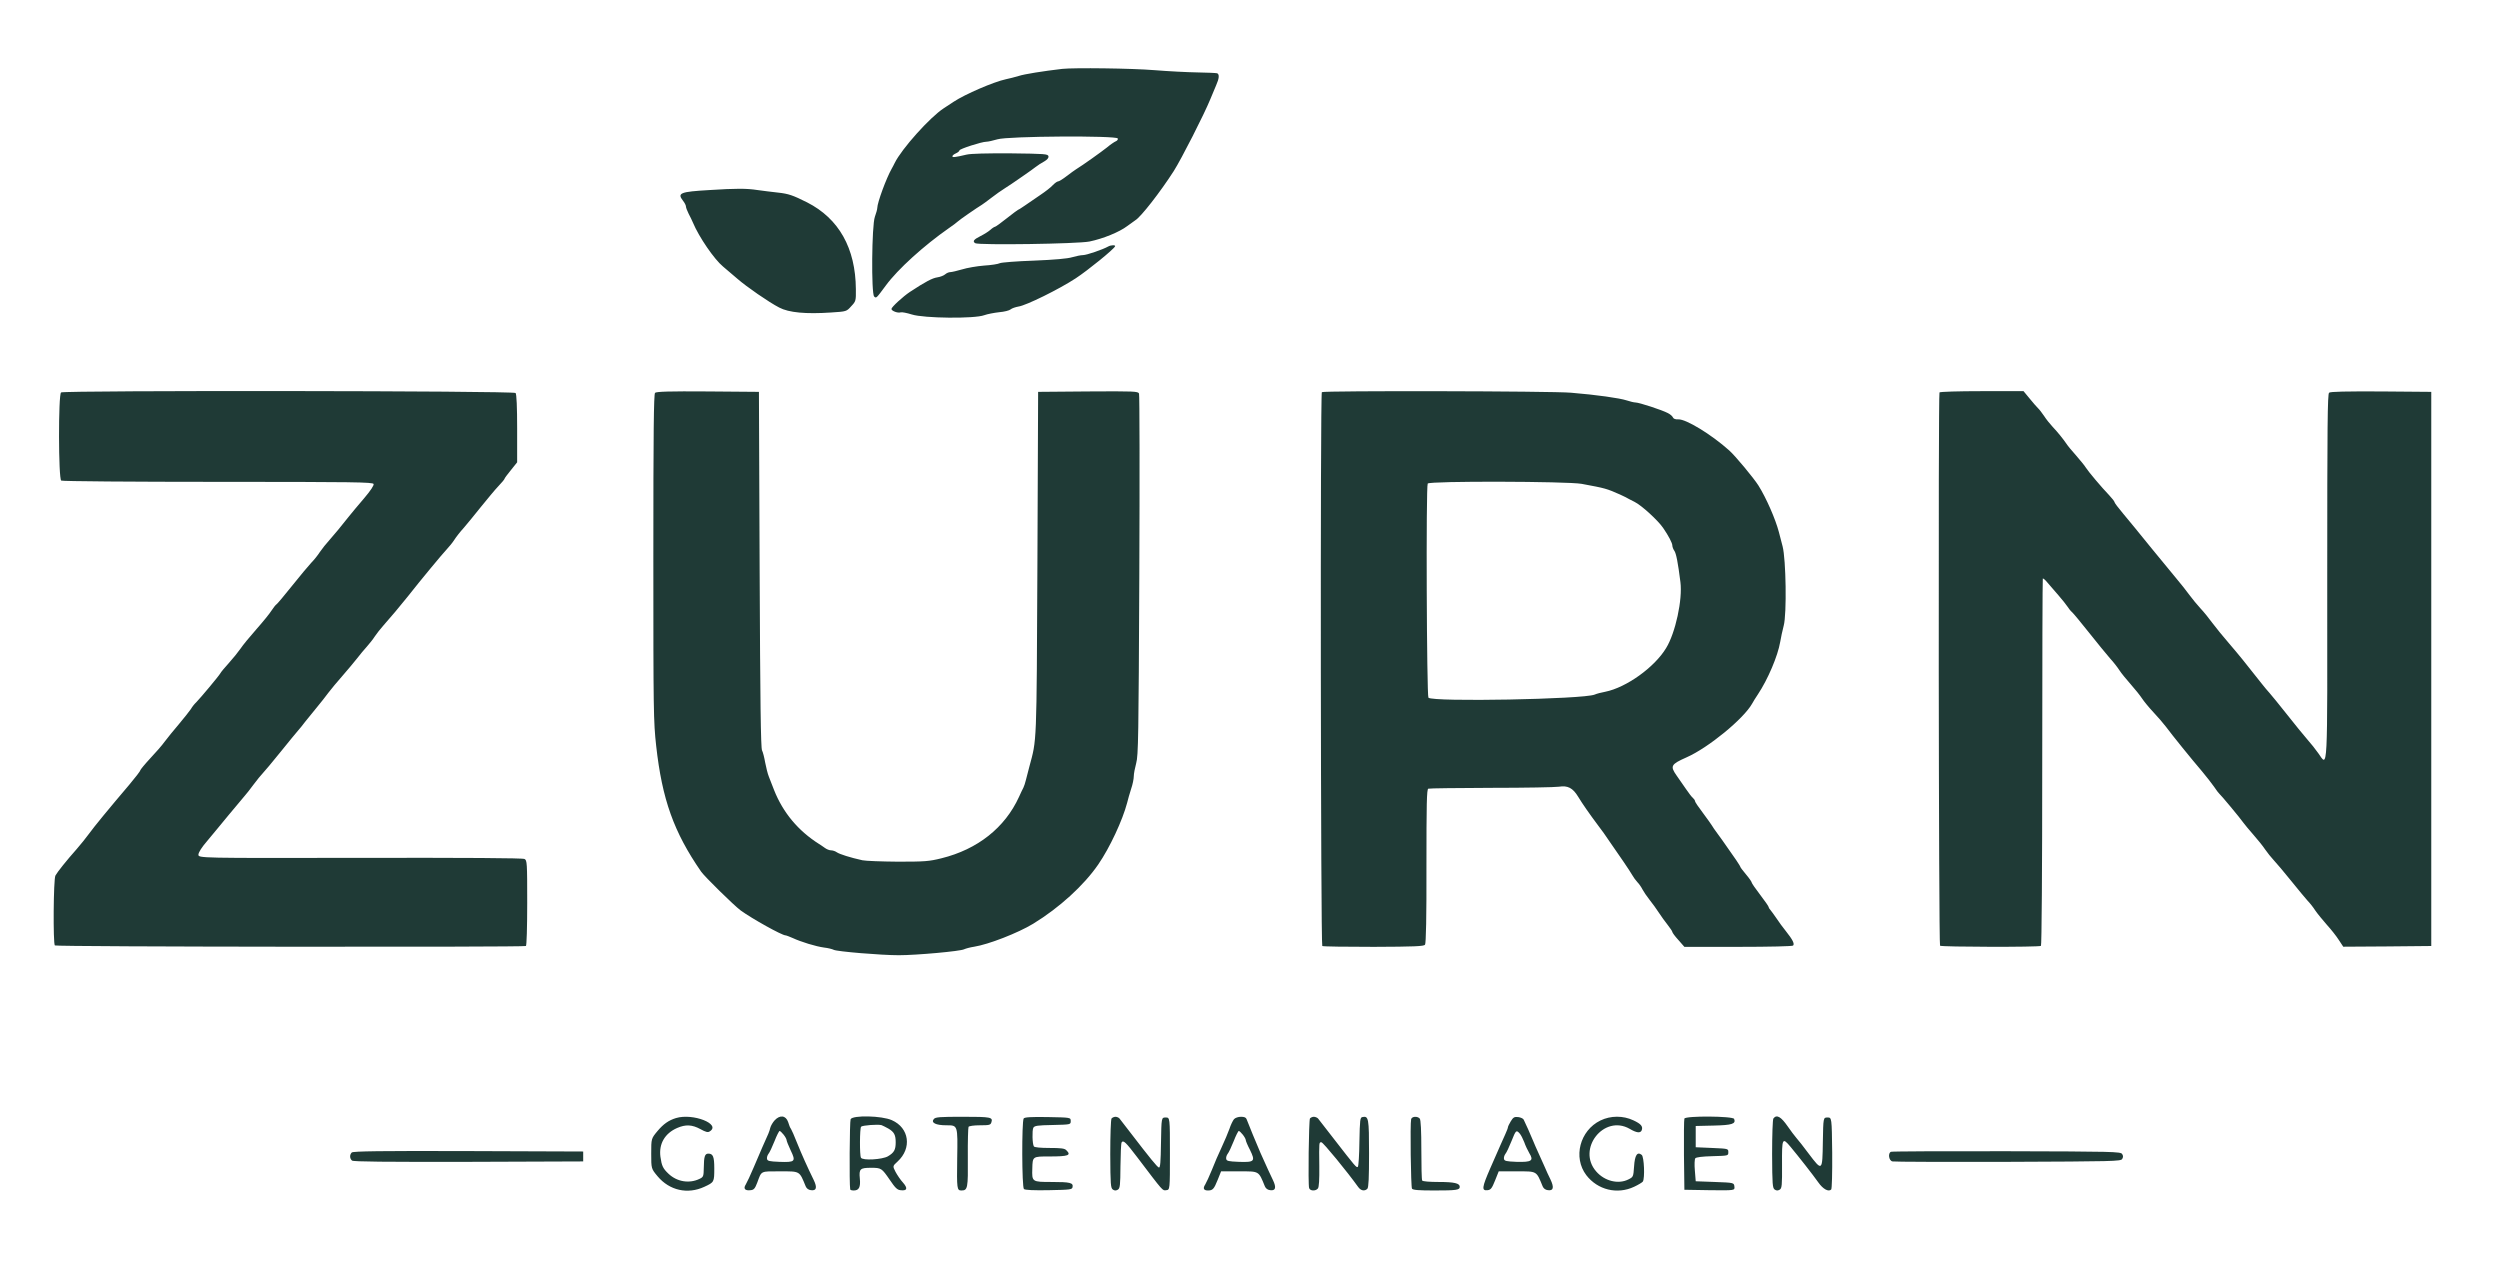
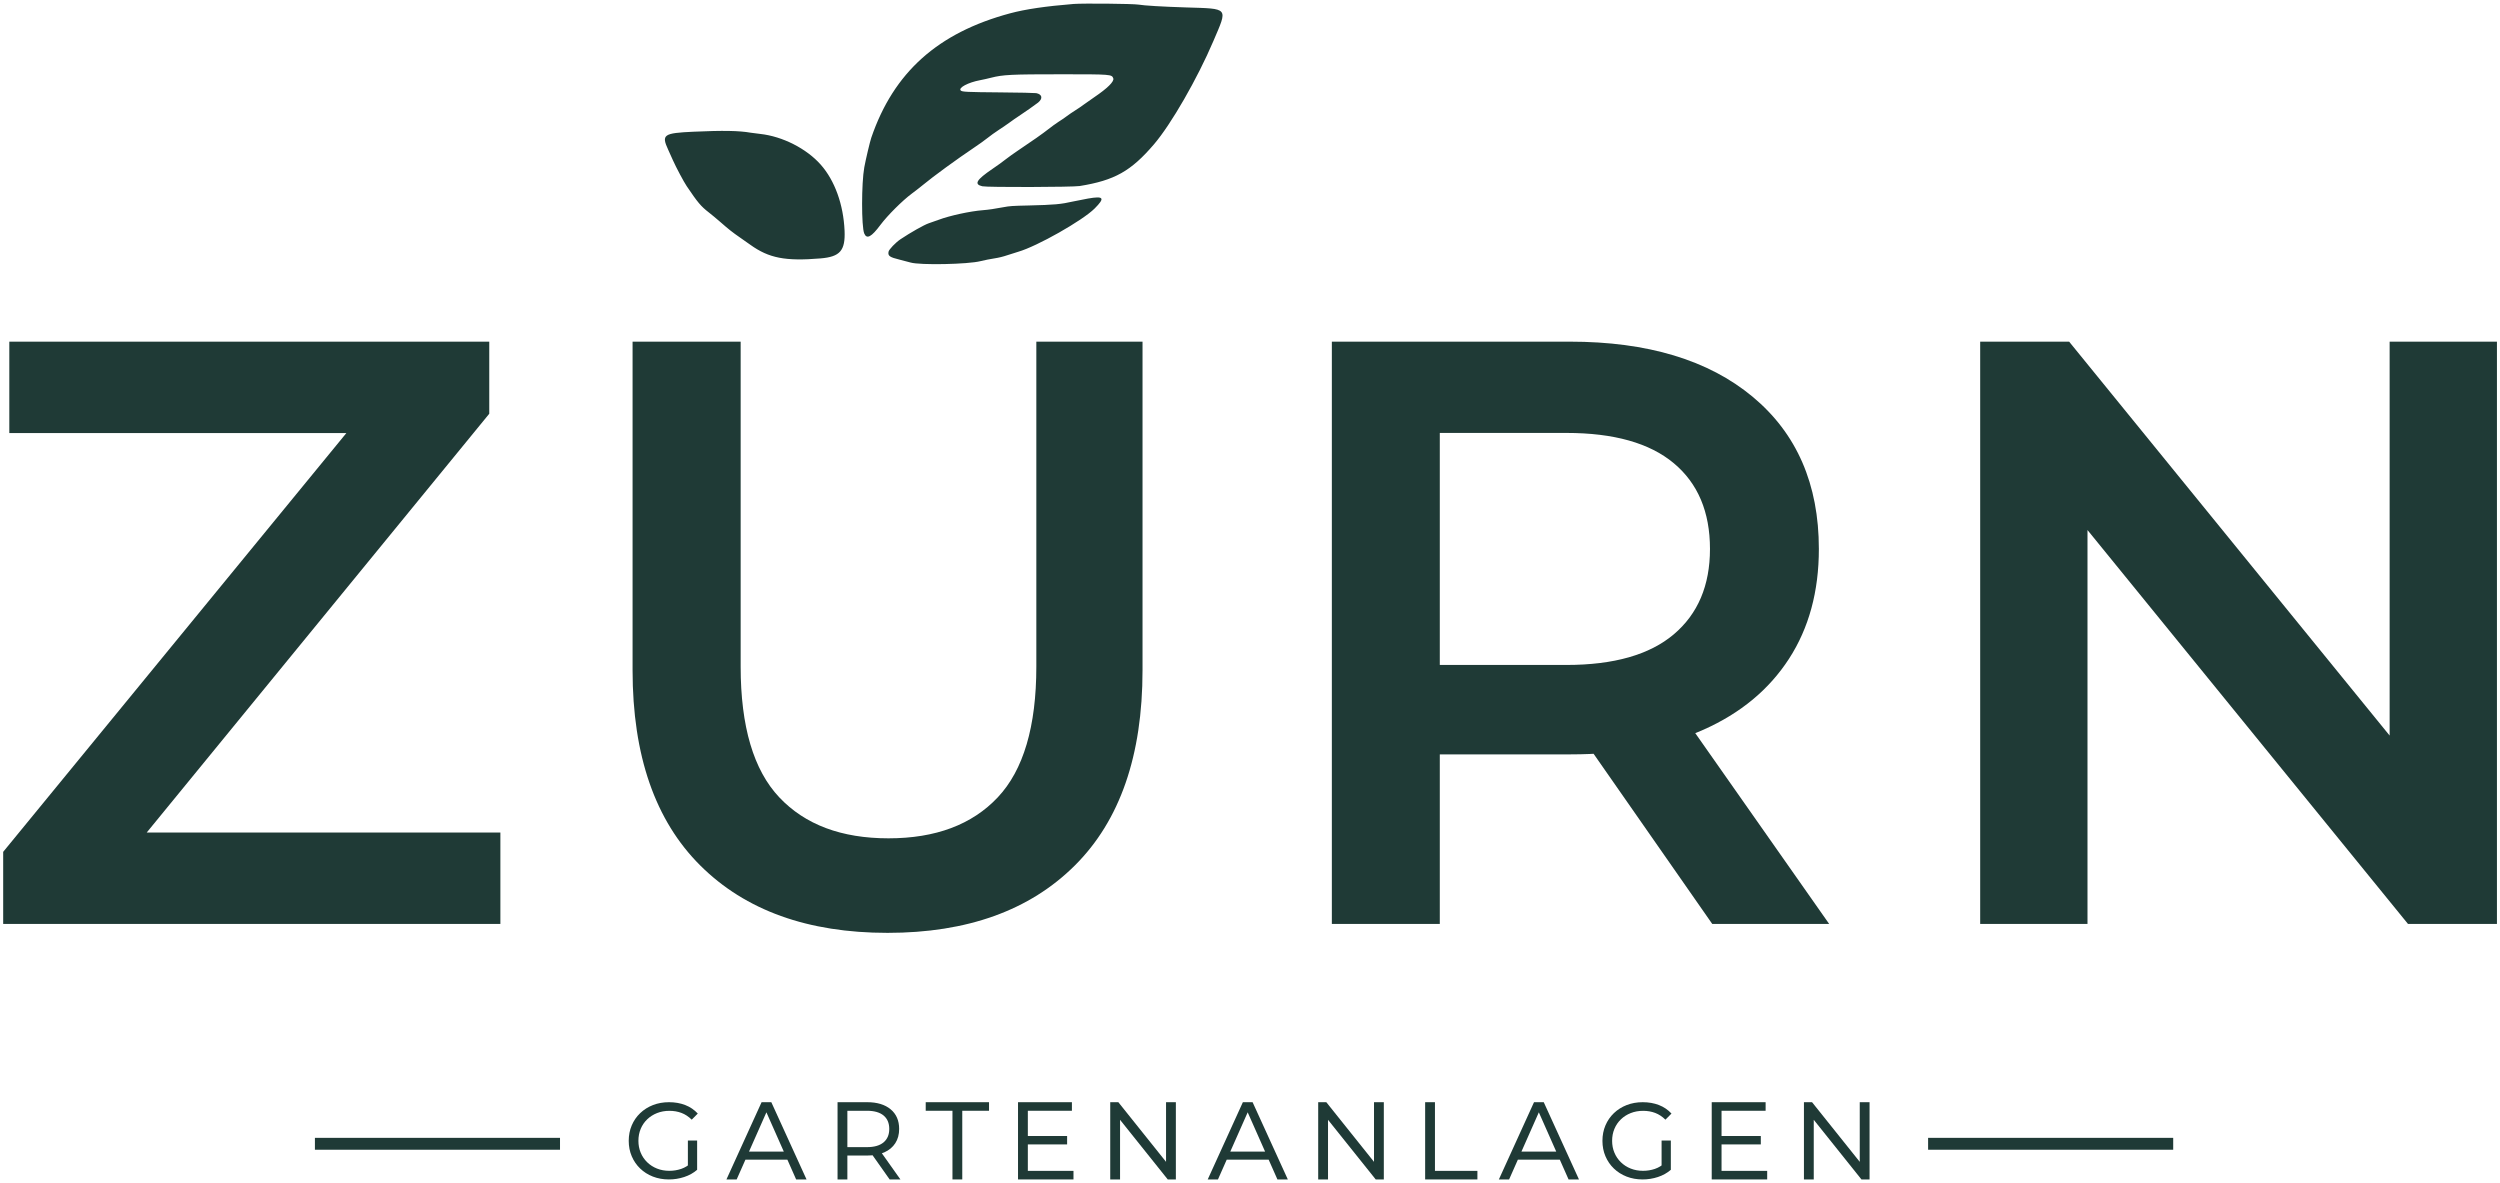
- <svg xmlns="http://www.w3.org/2000/svg" viewBox="0 0 1764 900" width="1764" height="900" role="img" aria-label="Zürn Gartenanlagen">
-   <g transform="translate(0,900) scale(0.1,-0.1)" fill="#1f3a36" stroke="none">
-     <path d="M7495 8514 c-136 -16 -268 -37 -307 -50 -26 -8 -66 -18 -90 -23 -85 -18 -289 -106 -369 -159 -14 -9 -46 -30 -70 -46 -97 -63 -297 -286 -346 -386 -7 -14 -16 -32 -21 -40 -38 -67 -102 -240 -102 -278 0 -9 -8 -37 -17 -62 -22 -60 -26 -541 -5 -562 15 -14 14 -15 82 77 85 116 269 282 445 405 28 19 56 40 63 47 12 12 135 97 170 118 9 6 40 28 68 50 28 22 71 52 95 67 24 15 67 44 94 63 28 20 58 41 69 48 10 7 33 23 51 37 18 14 47 33 65 42 20 12 30 24 28 35 -3 17 -25 18 -268 21 -167 1 -282 -2 -310 -9 -80 -19 -100 -21 -100 -12 0 6 11 15 25 21 14 6 25 16 25 21 0 10 157 61 190 61 12 0 47 8 78 17 73 23 842 27 849 6 3 -7 -4 -16 -14 -20 -10 -4 -38 -23 -63 -44 -39 -31 -169 -124 -218 -154 -9 -5 -38 -27 -65 -47 -27 -21 -54 -38 -61 -38 -7 0 -23 -12 -37 -26 -13 -15 -53 -46 -89 -70 -36 -24 -84 -57 -108 -74 -23 -16 -45 -30 -48 -30 -2 0 -38 -27 -80 -60 -41 -33 -79 -60 -83 -60 -4 0 -19 -9 -32 -21 -13 -12 -45 -32 -71 -45 -48 -24 -57 -37 -37 -50 24 -15 727 -5 807 12 96 20 211 67 266 109 23 17 49 36 57 41 39 23 176 199 271 347 54 85 214 399 258 507 12 30 31 74 41 98 22 49 24 78 7 85 -7 2 -69 5 -138 6 -69 1 -206 8 -305 16 -158 13 -566 18 -650 9z M5006 7659 c-207 -12 -229 -21 -187 -75 12 -15 21 -33 21 -41 0 -8 9 -31 19 -51 11 -20 24 -48 30 -62 43 -103 151 -260 213 -311 29 -24 75 -63 101 -86 64 -56 223 -166 295 -203 68 -36 189 -47 366 -35 109 7 109 7 142 44 33 35 34 38 33 121 -2 289 -120 498 -344 612 -100 50 -131 61 -205 69 -41 4 -106 13 -145 18 -78 12 -150 12 -339 0z M7820 7261 c-39 -22 -153 -61 -178 -61 -15 0 -49 -7 -77 -15 -32 -10 -124 -18 -270 -24 -122 -4 -230 -13 -240 -18 -11 -6 -61 -14 -112 -17 -50 -4 -120 -16 -155 -27 -35 -10 -72 -19 -82 -19 -11 0 -27 -7 -36 -15 -10 -9 -35 -19 -56 -22 -35 -5 -83 -30 -194 -103 -48 -32 -130 -107 -130 -120 0 -14 46 -31 65 -24 8 3 44 -4 79 -15 84 -27 442 -31 511 -5 22 8 69 17 105 21 36 3 72 12 81 20 9 8 34 16 55 20 54 7 290 124 404 199 87 57 270 206 278 226 5 10 -28 10 -48 -1z M431 6231 c-20 -13 -19 -610 1 -622 7 -5 505 -9 1106 -9 962 0 1093 -2 1098 -15 4 -9 -21 -47 -67 -101 -41 -48 -89 -105 -107 -128 -63 -79 -97 -121 -137 -166 -23 -25 -53 -63 -68 -85 -14 -22 -41 -56 -60 -75 -18 -19 -79 -92 -135 -162 -56 -70 -106 -130 -112 -133 -6 -4 -21 -23 -34 -43 -13 -21 -61 -80 -107 -132 -46 -52 -97 -114 -112 -137 -16 -23 -52 -68 -81 -100 -29 -32 -57 -65 -62 -75 -10 -18 -137 -170 -169 -203 -12 -11 -29 -32 -38 -48 -10 -15 -48 -63 -85 -107 -37 -43 -82 -99 -100 -123 -17 -24 -63 -77 -102 -118 -38 -41 -69 -79 -70 -84 0 -6 -35 -51 -77 -101 -147 -173 -248 -296 -285 -347 -21 -29 -60 -77 -86 -107 -73 -82 -138 -164 -151 -188 -14 -26 -17 -480 -4 -493 10 -10 3308 -13 3324 -4 5 4 9 129 9 305 0 282 -1 300 -19 309 -12 7 -417 9 -1160 8 -1141 -2 -1141 -2 -1141 23 1 16 23 51 61 95 32 39 102 122 153 185 52 63 103 124 113 135 10 11 38 46 62 79 24 32 53 68 65 80 11 11 68 79 126 151 58 72 113 139 123 150 10 11 33 39 50 62 18 23 55 68 82 101 28 33 64 80 82 104 18 24 63 78 100 120 37 43 84 98 103 123 19 25 50 62 69 83 18 20 44 53 56 72 13 19 39 53 59 75 44 49 123 143 174 207 87 111 248 305 275 333 16 17 40 46 52 65 12 19 42 58 67 85 24 28 79 95 122 149 44 54 98 120 122 145 24 25 44 49 44 53 0 3 20 31 45 61 l44 55 0 238 c0 152 -4 243 -11 251 -13 16 -3183 19 -3207 4z M4622 6228 c-9 -9 -12 -274 -12 -1160 0 -1085 1 -1159 20 -1331 42 -377 124 -608 317 -887 24 -35 232 -239 279 -274 80 -58 291 -176 317 -176 5 0 28 -9 51 -19 58 -27 162 -59 221 -67 28 -3 58 -11 68 -16 23 -12 333 -38 459 -38 123 0 436 28 461 42 11 5 43 14 71 18 101 16 309 97 416 162 185 113 358 271 459 418 82 119 172 313 204 435 5 22 18 66 28 98 11 31 19 72 19 90 0 17 8 59 17 92 15 54 17 184 22 1325 3 696 2 1273 -2 1283 -7 16 -32 17 -360 15 l-352 -3 -5 -1210 c-6 -1304 -4 -1237 -57 -1435 -8 -30 -19 -72 -24 -93 -5 -21 -13 -45 -18 -55 -5 -9 -19 -38 -31 -65 -99 -217 -292 -370 -547 -433 -88 -22 -119 -24 -308 -24 -115 1 -228 5 -250 10 -86 19 -161 43 -180 56 -11 8 -29 14 -41 14 -12 0 -32 8 -45 18 -13 9 -31 22 -40 27 -147 93 -254 221 -317 380 -13 33 -30 76 -37 95 -8 19 -19 64 -26 100 -6 35 -16 74 -22 85 -9 15 -13 346 -17 1275 l-5 1255 -360 3 c-272 2 -364 -1 -373 -10z M9327 6233 c-12 -11 -8 -3901 3 -3908 6 -4 169 -6 363 -6 286 1 354 4 362 15 7 9 11 198 10 555 0 441 2 542 13 546 8 3 208 5 445 6 238 0 452 4 477 8 62 10 98 -9 135 -70 32 -53 82 -124 141 -203 21 -27 58 -78 82 -115 25 -36 68 -99 96 -139 28 -41 57 -85 64 -98 7 -13 23 -35 35 -48 13 -13 29 -37 37 -53 8 -15 30 -48 50 -73 20 -25 49 -65 65 -90 16 -25 44 -63 62 -86 18 -23 33 -45 33 -50 0 -5 19 -31 43 -57 l42 -48 379 0 c223 0 383 4 388 9 12 12 -3 42 -51 102 -20 25 -50 65 -66 90 -17 25 -36 51 -42 58 -7 7 -13 17 -13 21 0 5 -27 44 -60 87 -33 43 -60 82 -60 87 0 5 -18 31 -40 57 -22 26 -40 50 -40 53 0 3 -14 25 -30 49 -17 24 -46 66 -65 93 -19 28 -49 70 -67 94 -18 24 -35 49 -38 55 -3 6 -31 45 -62 87 -32 42 -58 80 -58 86 0 6 -7 16 -15 23 -8 6 -30 35 -49 63 -20 29 -49 71 -66 95 -47 67 -40 79 70 128 153 67 403 272 463 379 6 12 25 42 41 66 70 105 140 270 157 369 5 30 16 82 25 116 22 82 16 468 -8 559 -9 33 -21 78 -26 100 -24 92 -89 241 -145 330 -33 52 -163 209 -206 247 -125 112 -305 222 -359 219 -21 -1 -34 4 -38 14 -4 9 -19 22 -35 30 -41 22 -204 75 -228 75 -11 0 -40 7 -64 15 -49 16 -210 39 -392 54 -132 12 -1747 15 -1758 4z m1833 -647 c172 -32 174 -33 270 -75 14 -6 32 -15 40 -19 8 -5 37 -20 63 -33 49 -24 165 -130 202 -184 38 -55 65 -107 65 -124 0 -9 6 -26 14 -37 13 -18 26 -85 43 -221 16 -123 -35 -359 -101 -466 -82 -136 -281 -278 -429 -308 -28 -5 -62 -14 -75 -20 -80 -33 -1142 -53 -1173 -22 -12 12 -18 1491 -5 1511 11 19 985 16 1086 -2z M13685 6231 c-9 -15 -6 -3894 4 -3904 9 -9 697 -11 712 -1 5 3 9 528 9 1296 0 710 2 1293 4 1296 3 2 18 -10 33 -29 15 -18 50 -58 77 -89 26 -30 55 -66 64 -80 9 -14 23 -32 33 -40 9 -8 63 -73 120 -145 56 -71 123 -152 147 -180 25 -27 55 -66 67 -85 12 -19 48 -63 79 -98 31 -35 67 -80 80 -100 13 -20 49 -64 80 -97 31 -33 71 -79 89 -103 42 -57 182 -230 254 -314 31 -37 70 -87 86 -110 15 -23 32 -45 36 -48 9 -6 150 -175 171 -206 8 -12 40 -49 70 -84 30 -34 68 -81 83 -104 15 -22 43 -57 61 -76 18 -19 73 -84 122 -145 48 -60 101 -123 116 -140 16 -16 41 -48 55 -70 15 -22 52 -67 81 -100 30 -33 68 -81 85 -108 l31 -47 310 2 311 3 0 1955 0 1955 -354 3 c-249 1 -358 -1 -367 -9 -11 -9 -13 -231 -13 -1298 1 -1426 5 -1341 -63 -1246 -18 26 -53 70 -78 98 -25 29 -90 108 -144 177 -55 69 -109 136 -122 150 -13 14 -38 44 -56 67 -118 150 -161 203 -228 281 -42 48 -95 114 -120 147 -24 33 -62 80 -85 104 -22 24 -56 65 -75 91 -19 27 -64 83 -100 126 -36 43 -111 134 -167 203 -128 158 -131 161 -203 248 -33 39 -60 75 -60 80 0 5 -17 27 -38 49 -52 54 -145 164 -164 194 -8 14 -40 52 -69 86 -30 33 -61 71 -69 84 -22 32 -60 80 -98 120 -18 19 -45 53 -59 75 -15 22 -34 47 -43 55 -9 8 -35 39 -59 68 l-43 52 -293 0 c-168 0 -296 -4 -300 -9z M4770 1111 c-52 -16 -89 -42 -131 -92 -44 -53 -44 -53 -44 -159 0 -106 0 -106 45 -160 84 -100 212 -129 330 -74 69 32 70 33 70 130 0 83 -9 104 -42 104 -25 0 -31 -21 -32 -99 -1 -62 -3 -66 -30 -79 -72 -35 -159 -21 -219 36 -39 37 -48 55 -57 120 -12 91 31 165 118 203 60 26 105 24 164 -8 38 -21 53 -25 66 -16 82 51 -118 130 -238 94z M5466 1095 c-13 -14 -27 -38 -31 -53 -6 -26 -12 -40 -56 -137 -9 -22 -37 -85 -60 -140 -23 -55 -49 -110 -57 -123 -19 -29 -5 -45 34 -40 23 2 31 11 47 53 32 86 20 80 163 80 141 0 134 4 179 -106 7 -16 20 -25 38 -27 38 -5 44 19 19 71 -47 96 -84 179 -118 263 -19 49 -39 93 -43 99 -5 5 -14 27 -20 48 -16 47 -58 52 -95 12z m63 -101 c12 -15 21 -32 21 -38 0 -6 13 -39 29 -73 38 -79 32 -85 -80 -81 -72 3 -84 6 -87 21 -2 10 3 26 10 35 8 9 27 50 43 90 15 39 32 72 36 72 4 0 17 -12 28 -26z M6002 1103 c-7 -14 -10 -455 -3 -495 0 -5 12 -8 25 -8 37 0 49 23 43 84 -7 68 2 76 78 76 74 0 76 -2 134 -86 37 -55 52 -70 75 -72 47 -6 53 13 18 53 -18 19 -41 54 -53 76 -21 41 -21 41 14 73 103 94 83 238 -40 292 -71 32 -276 36 -291 7z m266 -66 c41 -24 52 -45 52 -97 0 -53 -11 -73 -55 -99 -40 -23 -178 -31 -190 -10 -10 16 -9 209 1 219 10 10 119 18 144 11 8 -3 30 -14 48 -24z M6589 1104 c-22 -26 14 -44 88 -44 82 0 81 3 77 -235 -3 -214 -2 -225 30 -225 44 0 47 16 45 233 -1 113 2 210 5 216 4 6 38 11 81 11 65 0 74 2 80 20 12 37 -1 40 -199 40 -166 0 -195 -2 -207 -16z M7223 1108 c-14 -23 -13 -486 2 -498 8 -7 71 -10 176 -8 151 3 164 4 167 22 6 30 -16 36 -145 36 -142 0 -142 0 -139 95 2 86 2 85 121 85 134 0 156 8 119 44 -12 13 -38 16 -119 16 -62 0 -106 4 -110 11 -11 17 -13 113 -4 131 8 15 28 18 137 20 127 3 127 3 127 28 0 25 0 25 -162 28 -122 2 -163 -1 -170 -10z M7843 1108 c-5 -8 -9 -118 -9 -252 1 -216 3 -240 19 -250 12 -8 22 -8 35 0 15 10 17 30 18 166 1 85 4 160 8 167 12 19 30 1 110 -104 188 -248 178 -236 205 -233 26 3 26 3 26 258 0 255 0 255 -30 255 -30 0 -30 0 -33 -178 -2 -136 -5 -178 -15 -175 -12 4 -61 64 -200 245 -37 48 -72 94 -78 101 -5 6 -18 12 -28 12 -10 0 -23 -6 -28 -12z M8707 1103 c-8 -10 -23 -40 -32 -68 -10 -27 -34 -86 -55 -130 -21 -44 -52 -116 -69 -160 -18 -44 -39 -90 -47 -103 -18 -27 -11 -42 19 -42 34 0 43 10 69 75 l24 60 130 0 c141 0 134 4 179 -106 7 -16 20 -25 38 -27 38 -5 44 19 19 71 -18 37 -41 87 -88 192 -21 47 -91 218 -98 238 -4 12 -16 17 -39 17 -20 0 -41 -7 -50 -17z m62 -109 c12 -15 21 -32 21 -38 0 -6 13 -38 30 -70 39 -80 33 -88 -79 -84 -74 3 -86 6 -89 21 -2 10 3 26 10 35 8 9 27 50 43 90 15 39 32 72 36 72 4 0 17 -12 28 -26z M9243 1108 c-8 -14 -14 -461 -6 -490 5 -22 46 -24 62 -4 8 9 11 62 10 157 -2 176 -2 169 15 169 12 0 184 -210 259 -315 19 -27 46 -32 65 -13 9 9 12 78 12 249 0 250 -3 266 -47 257 -16 -3 -18 -19 -21 -173 -1 -93 -6 -173 -11 -178 -9 -9 -17 1 -166 193 -58 74 -110 141 -115 148 -6 6 -19 12 -30 12 -10 0 -22 -6 -27 -12z M9957 1103 c-8 -31 -2 -478 6 -490 6 -10 49 -13 157 -13 156 0 180 3 180 26 0 25 -39 34 -149 34 -64 0 -112 4 -116 10 -4 6 -6 104 -6 217 0 135 -4 211 -11 220 -16 19 -56 16 -61 -4z M10660 1088 c-11 -18 -20 -37 -20 -42 0 -5 -9 -28 -19 -50 -10 -23 -26 -57 -34 -76 -9 -19 -41 -93 -72 -164 -59 -136 -62 -159 -18 -154 22 3 30 13 52 68 l26 65 130 0 c142 0 135 4 180 -106 7 -16 20 -25 38 -27 38 -5 44 19 17 76 -13 26 -31 65 -40 87 -10 22 -30 67 -45 100 -15 33 -31 69 -35 80 -16 40 -61 140 -69 155 -4 8 -22 16 -39 18 -27 3 -35 -2 -52 -30z m63 -86 c9 -10 23 -38 32 -61 8 -24 25 -59 36 -78 33 -53 16 -64 -90 -61 -74 3 -86 6 -89 21 -2 10 3 26 10 35 8 9 27 50 43 90 31 78 34 81 58 54z M11293 1094 c-146 -71 -195 -261 -100 -386 80 -104 218 -138 337 -82 30 14 58 31 62 37 15 24 9 174 -8 188 -31 25 -49 -1 -54 -82 -5 -73 -6 -74 -40 -91 -71 -36 -168 -12 -227 56 -139 158 54 405 236 301 49 -29 76 -32 85 -10 10 27 -5 45 -59 70 -72 34 -160 34 -232 -1z M11885 1107 c-3 -7 -4 -123 -3 -257 l3 -245 178 -3 c178 -2 178 -2 175 25 -3 28 -3 28 -138 33 l-135 5 -6 75 c-4 43 -2 80 3 87 7 8 49 13 121 15 112 3 112 3 112 28 0 25 0 25 -115 30 l-115 5 0 75 0 75 127 3 c130 3 158 12 144 47 -7 20 -344 23 -351 2z M12513 1108 c-5 -8 -9 -116 -9 -252 1 -216 3 -240 19 -250 12 -8 22 -8 35 0 15 10 17 29 16 178 -1 187 2 193 60 124 55 -66 158 -197 196 -251 33 -47 72 -69 91 -50 5 5 8 112 7 259 -3 249 -3 249 -33 249 -30 0 -30 0 -33 -173 -3 -208 -4 -209 -100 -82 -35 47 -74 97 -87 111 -13 15 -40 51 -60 80 -49 71 -79 87 -102 57z M2482 868 c-16 -16 -15 -43 2 -57 10 -8 233 -10 822 -9 l809 3 0 35 0 35 -810 3 c-622 2 -814 -1 -823 -10z M13343 873 c-23 -9 -16 -62 10 -68 12 -3 379 -4 816 -3 743 3 795 4 805 20 8 13 8 23 0 35 -10 17 -61 18 -815 20 -442 1 -810 -1 -816 -4z" />
+ <svg xmlns="http://www.w3.org/2000/svg" viewBox="19 30 1683 796" width="1683" height="796" role="img" aria-label="Zürn Gartenanlagen">
+   <g fill="#1F3A36">
+     <g transform="translate(456 24) scale(0.333333)">
+       <g transform="translate(0,576) scale(0.1,-0.1)">
+         <path d="M8572 5500 c-565 -46 -973 -106 -1282 -189 -1459 -392 -2353 -1193 -2804 -2514 -26 -75 -113 -443 -141 -597 -58 -318 -59 -1196 -1 -1335 51 -122 145 -72 328 174 144 192 443 490 633 631 77 57 181 138 230 179 201 167 681 517 1037 756 86 57 203 141 259 186 56 45 160 120 231 166 71 46 170 114 221 151 50 38 131 93 178 124 102 66 352 241 394 276 101 83 84 167 -38 191 -29 5 -343 12 -722 15 -687 6 -773 10 -802 38 -54 55 150 163 389 208 62 12 163 34 223 50 242 62 408 70 1420 70 1004 0 1020 -1 1049 -83 22 -62 -119 -201 -384 -380 -74 -50 -170 -117 -212 -149 -42 -32 -120 -85 -173 -118 -53 -33 -131 -86 -173 -118 -42 -32 -117 -83 -167 -114 -49 -32 -139 -96 -200 -145 -107 -85 -335 -246 -623 -438 -78 -52 -186 -130 -240 -172 -53 -43 -173 -130 -267 -193 -328 -223 -380 -312 -206 -352 98 -23 1823 -18 1966 5 706 114 1036 300 1501 843 347 406 875 1324 1199 2084 294 688 323 652 -555 680 -472 15 -844 37 -958 57 -110 18 -1115 28 -1310 13z M897 2920 c-609 -28 -653 -59 -512 -365 20 -44 64 -140 96 -213 64 -144 218 -433 278 -522 223 -331 287 -407 446 -530 55 -43 159 -129 231 -192 177 -155 246 -209 399 -315 72 -50 165 -115 209 -147 375 -269 706 -334 1416 -275 396 33 504 157 487 559 -23 530 -198 1014 -481 1334 -287 325 -773 572 -1221 621 -77 8 -165 20 -195 25 -233 41 -553 47 -1153 20z M8863 1570 c-88 -16 -221 -42 -295 -58 -256 -58 -380 -69 -908 -82 -328 -7 -379 -11 -501 -34 -171 -32 -310 -53 -419 -61 -256 -20 -670 -110 -893 -194 -56 -21 -146 -53 -199 -70 -93 -31 -369 -187 -572 -323 -99 -67 -233 -206 -241 -252 -16 -84 22 -111 224 -160 80 -20 180 -46 221 -58 192 -56 1158 -37 1413 28 77 19 201 44 276 55 92 14 178 35 266 65 72 24 169 55 218 69 380 109 1300 630 1544 874 215 215 187 257 -134 201z" />
+       </g>
+     </g>
+     <path d="M21.14 652V603.47L274.64 294.13L283.08 321.52H25.27V260H348.37V308.53L95.35 617.87L86.42 590.48H355.86V652Z" />
+     <path d="M616.5 658Q536 658 490.42 612.64Q444.85 567.28 444.85 481.22V260H517.61V478.76Q517.61 539.23 543.63 566.79Q569.65 594.36 617.13 594.36Q664.69 594.36 690.68 566.79Q716.66 539.23 716.66 478.76V260H788.15V481.22Q788.15 567.28 742.58 612.64Q697 658 616.5 658Z" />
+     <path d="M915.6 652V260H1075.8Q1154.26 260 1198.86 297.08Q1243.46 334.16 1243.46 399.55Q1243.46 442.47 1223.33 473.53Q1203.2 504.58 1165.84 521.21Q1128.48 537.84 1076.53 537.84H955.8L988.27 504.97V652ZM1171.69 652 1072.45 509.69H1150.52L1250.4 652ZM988.27 512.7 955.8 477.65H1073.49Q1121.41 477.65 1145.78 457.04Q1170.16 436.43 1170.16 399.55Q1170.16 362.18 1145.78 341.82Q1121.41 321.45 1073.49 321.45H955.8L988.27 285.91Z" />
+     <path d="M1352.06 652V260H1411.94L1657.62 561.95H1627.7V260H1699.94V652H1640.06L1394.38 350.05H1424.3V652Z" />
+     <path d="M469.29 824Q463.45 824 458.52 822.07Q453.58 820.14 449.94 816.63Q446.29 813.11 444.28 808.37Q442.26 803.64 442.26 798Q442.26 792.36 444.28 787.63Q446.29 782.89 449.97 779.37Q453.64 775.86 458.57 773.93Q463.51 772 469.39 772Q475.36 772 480.31 773.92Q485.25 775.84 488.74 779.65L484.67 783.76Q481.49 780.63 477.77 779.22Q474.04 777.81 469.66 777.81Q465.15 777.81 461.32 779.32Q457.5 780.83 454.68 783.55Q451.85 786.27 450.32 789.95Q448.78 793.64 448.78 798Q448.78 802.31 450.32 805.99Q451.85 809.67 454.68 812.42Q457.5 815.17 461.3 816.68Q465.1 818.19 469.61 818.19Q473.77 818.19 477.57 816.9Q481.37 815.6 484.61 812.57L488.31 817.51Q484.61 820.73 479.61 822.36Q474.61 824 469.29 824ZM488.31 817.51 482.08 816.67V797.82H488.31Z" />
+     <path d="M508.04 824 531.7 772H538.25L561.96 824H554.96L533.59 775.75H536.3L514.93 824ZM517.79 810.67 519.68 805.28H549.32L551.26 810.67Z" />
+     <path d="M582.84 824V772H602.79Q612.81 772 618.56 776.77Q624.31 781.53 624.31 790.01Q624.31 795.58 621.72 799.59Q619.13 803.61 614.32 805.76Q609.5 807.91 602.79 807.91H586.49L589.45 804.85V824ZM617.91 824 604.59 805.13H611.78L625.16 824ZM589.45 805.46 586.49 802.25H602.61Q610 802.25 613.83 799.03Q617.65 795.81 617.65 790.01Q617.65 784.14 613.83 780.96Q610 777.77 602.61 777.77H586.49L589.45 774.51Z" />
+     <path d="M660.2 824V777.77H642.19V772H684.81V777.77H666.8V824Z" />
+     <path d="M704.33 824V772H740.61V777.77H710.94V818.23H741.67V824ZM710.35 800.42V794.76H737.38V800.42Z" />
+     <path d="M766.41 824V772H771.87L806.82 815.7H803.98V772H810.59V824H805.13L770.18 780.3H773.02V824Z" />
+     <path d="M832.04 824 855.7 772H862.25L885.96 824H878.96L857.59 775.75H860.3L838.93 824ZM841.79 810.67 843.68 805.28H873.32L875.26 810.67Z" />
+     <path d="M906.41 824V772H911.87L946.82 815.7H943.98V772H950.59V824H945.13L910.18 780.3H913.02V824Z" />
+     <path d="M978.41 824V772H985.01V818.23H1013.59V824Z" />
+     <path d="M1028.04 824 1051.7 772H1058.25L1081.96 824H1074.96L1053.59 775.75H1056.3L1034.93 824ZM1037.79 810.67 1039.68 805.28H1069.32L1071.26 810.67Z" />
+     <path d="M1124.79 824Q1118.95 824 1114.02 822.07Q1109.08 820.14 1105.44 816.63Q1101.79 813.11 1099.78 808.37Q1097.76 803.64 1097.76 798Q1097.76 792.36 1099.78 787.63Q1101.79 782.89 1105.47 779.37Q1109.14 775.86 1114.07 773.93Q1119.01 772 1124.89 772Q1130.86 772 1135.81 773.92Q1140.75 775.84 1144.24 779.65L1140.17 783.76Q1136.99 780.63 1133.27 779.22Q1129.54 777.81 1125.16 777.81Q1120.65 777.81 1116.82 779.32Q1113 780.83 1110.18 783.55Q1107.35 786.27 1105.82 789.95Q1104.28 793.64 1104.28 798Q1104.28 802.31 1105.82 805.99Q1107.35 809.67 1110.18 812.42Q1113 815.17 1116.8 816.68Q1120.6 818.19 1125.11 818.19Q1129.27 818.19 1133.07 816.9Q1136.87 815.6 1140.11 812.57L1143.81 817.51Q1140.11 820.73 1135.11 822.36Q1130.11 824 1124.79 824ZM1143.81 817.51 1137.58 816.67V797.82H1143.81Z" />
+     <path d="M1171.33 824V772H1207.61V777.77H1177.94V818.23H1208.67V824ZM1177.35 800.42V794.76H1204.38V800.42Z" />
+     <path d="M1233.41 824V772H1238.87L1273.82 815.7H1270.98V772H1277.59V824H1272.13L1237.18 780.3H1240.02V824Z" />
+     <rect x="231" y="796" width="165" height="8" />
+     <rect x="1317" y="796" width="165" height="8" />
  </g>
</svg>
